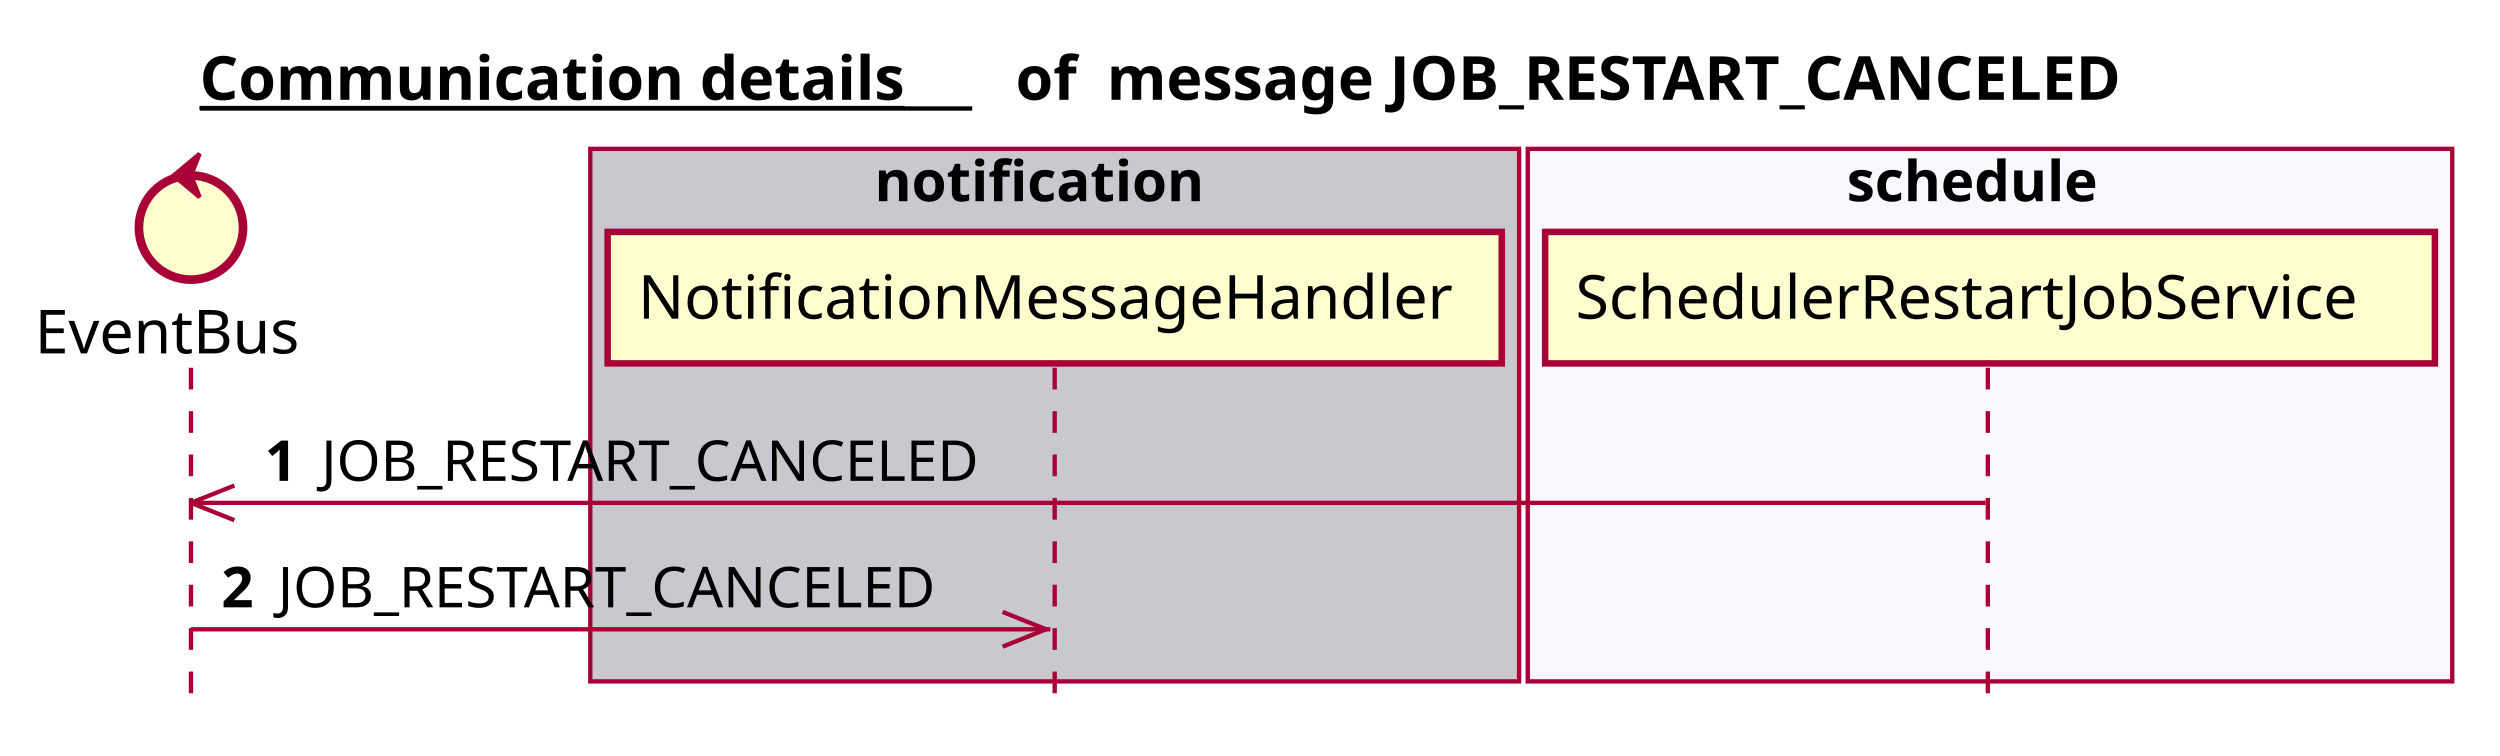
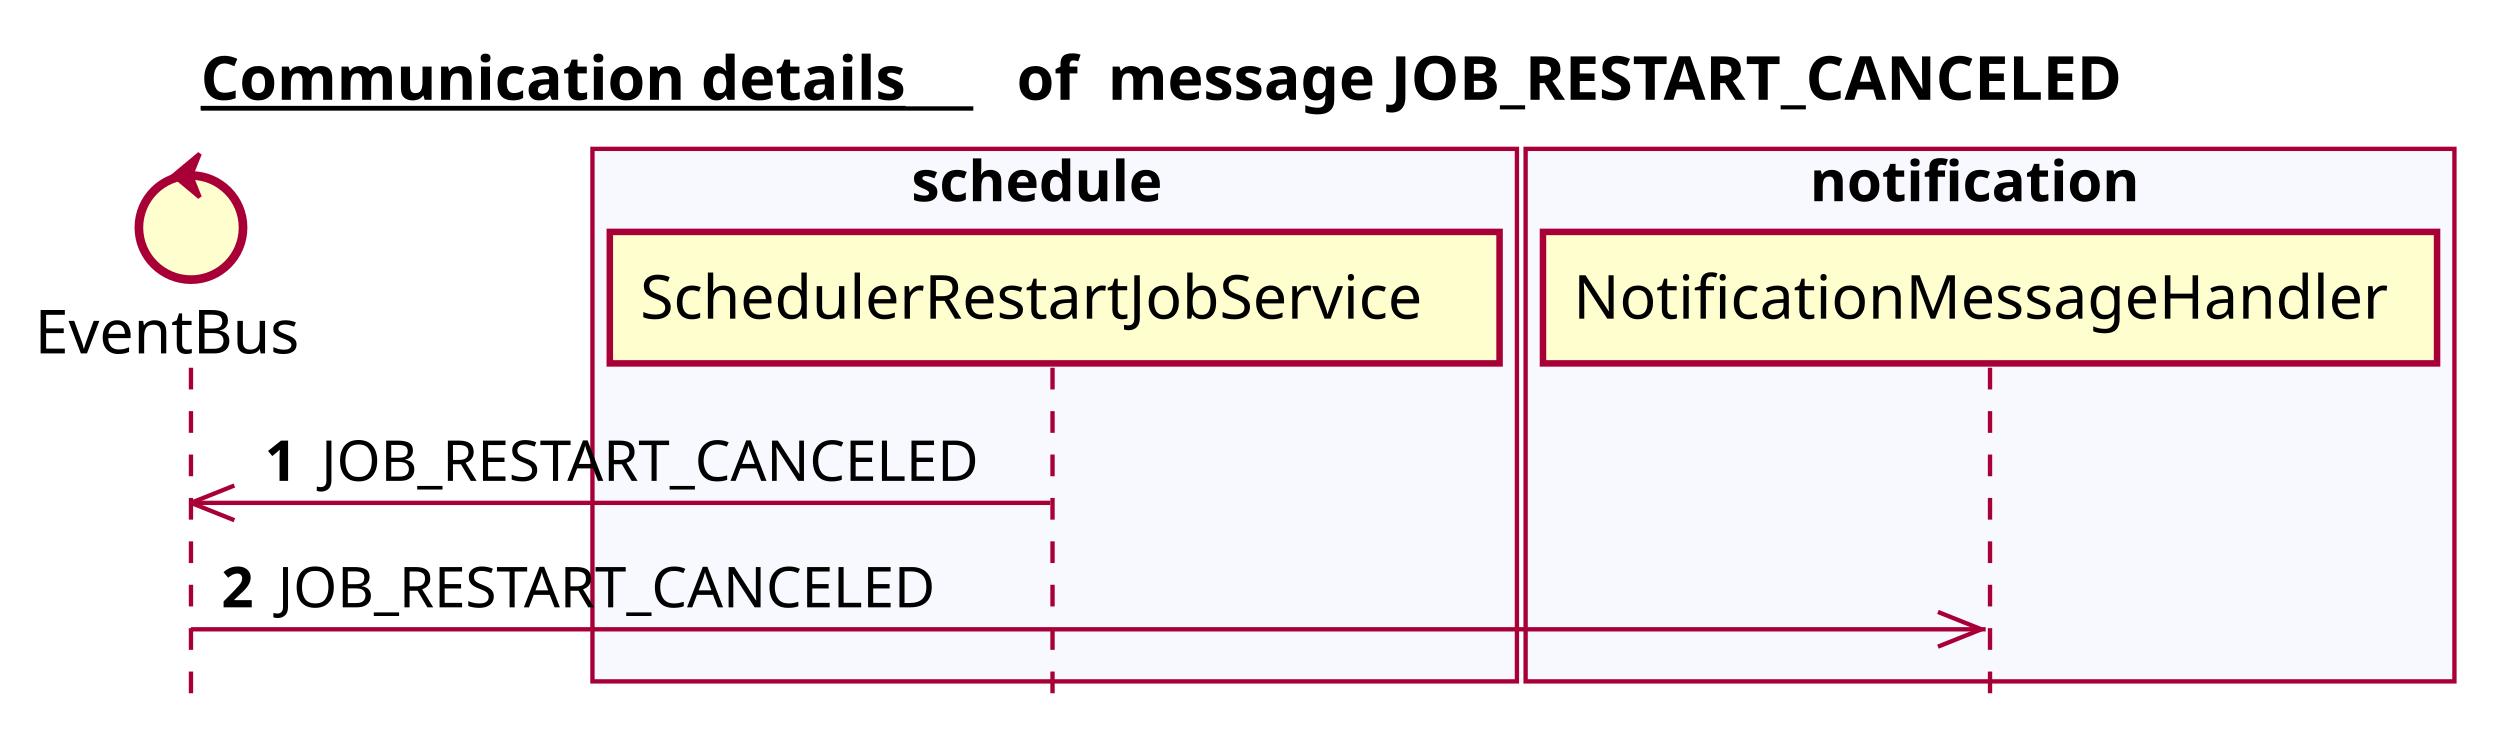
<svg xmlns="http://www.w3.org/2000/svg" contentScriptType="application/ecmascript" contentStyleType="text/css" height="174px" preserveAspectRatio="none" style="width:576px;height:174px;" version="1.1" viewBox="0 0 576 174" width="576px" zoomAndPan="magnify">
  <defs />
  <g>
-     <text fill="#000000" font-family="sans-serif" font-size="14" font-weight="bold" lengthAdjust="spacingAndGlyphs" text-decoration="underline" textLength="178" x="46" y="22.995">Communication details</text>
-     <line style="stroke: #000000; stroke-width: 1.0;" x1="46" x2="224" y1="24.995" y2="24.995" />
-     <text fill="#000000" font-family="sans-serif" font-size="14" font-weight="bold" lengthAdjust="spacingAndGlyphs" textLength="16" x="234" y="22.995">of</text>
-     <text fill="#000000" font-family="sans-serif" font-size="14" font-weight="bold" lengthAdjust="spacingAndGlyphs" textLength="268" x="255" y="22.995">message JOB_RESTART_CANCELED</text>
-     <rect fill="#C8C8CF" height="122.695" style="stroke: #A80036; stroke-width: 1.0;" width="214" x="136" y="34.297" />
-     <text fill="#000000" font-family="sans-serif" font-size="13" font-weight="bold" lengthAdjust="spacingAndGlyphs" textLength="83" x="201.5" y="46.364">notification</text>
-     <rect fill="#F8F8FF" height="122.695" style="stroke: #A80036; stroke-width: 1.0;" width="213" x="352" y="34.297" />
-     <text fill="#000000" font-family="sans-serif" font-size="13" font-weight="bold" lengthAdjust="spacingAndGlyphs" textLength="66" x="425.5" y="46.364">schedule</text>
+     <text fill="#000000" font-family="sans-serif" font-size="14" font-weight="bold" lengthAdjust="spacingAndGlyphs" text-decoration="underline" textLength="178" x="46.25" y="22.995">Communication details</text>
+     <line style="stroke: #000000; stroke-width: 1.0;" x1="46.25" x2="224.25" y1="24.995" y2="24.995" />
+     <text fill="#000000" font-family="sans-serif" font-size="14" font-weight="bold" lengthAdjust="spacingAndGlyphs" textLength="16" x="234.25" y="22.995">of</text>
+     <text fill="#000000" font-family="sans-serif" font-size="14" font-weight="bold" lengthAdjust="spacingAndGlyphs" textLength="268" x="255.25" y="22.995">message JOB_RESTART_CANCELED</text>
+     <rect fill="#F8F8FF" height="122.695" style="stroke: #A80036; stroke-width: 1.0;" width="213" x="136.5" y="34.297" />
+     <text fill="#000000" font-family="sans-serif" font-size="13" font-weight="bold" lengthAdjust="spacingAndGlyphs" textLength="66" x="210" y="46.364">schedule</text>
+     <rect fill="#F8F8FF" height="122.695" style="stroke: #A80036; stroke-width: 1.0;" width="214" x="351.5" y="34.297" />
+     <text fill="#000000" font-family="sans-serif" font-size="13" font-weight="bold" lengthAdjust="spacingAndGlyphs" textLength="83" x="417" y="46.364">notification</text>
    <line style="stroke: #A80036; stroke-width: 1.0; stroke-dasharray: 5.0,5.0;" x1="44" x2="44" y1="84.727" y2="162.992" />
-     <line style="stroke: #A80036; stroke-width: 1.0; stroke-dasharray: 5.0,5.0;" x1="243" x2="243" y1="84.727" y2="162.992" />
-     <line style="stroke: #A80036; stroke-width: 1.0; stroke-dasharray: 5.0,5.0;" x1="458" x2="458" y1="84.727" y2="162.992" />
+     <line style="stroke: #A80036; stroke-width: 1.0; stroke-dasharray: 5.0,5.0;" x1="242.5" x2="242.5" y1="84.727" y2="162.992" />
+     <line style="stroke: #A80036; stroke-width: 1.0; stroke-dasharray: 5.0,5.0;" x1="458.5" x2="458.5" y1="84.727" y2="162.992" />
    <text fill="#000000" font-family="sans-serif" font-size="14" lengthAdjust="spacingAndGlyphs" textLength="66" x="8" y="81.425">EventBus</text>
    <ellipse cx="44" cy="52.43" fill="#FEFECE" rx="12" ry="12" style="stroke: #A80036; stroke-width: 2.0;" />
    <polygon fill="#A80036" points="40,40.43,46,35.43,44,40.43,46,45.43,40,40.43" style="stroke: #A80036; stroke-width: 1.0;" />
-     <rect fill="#FEFECE" height="30.297" style="stroke: #A80036; stroke-width: 1.5;" width="206" x="140" y="53.43" />
-     <text fill="#000000" font-family="sans-serif" font-size="14" lengthAdjust="spacingAndGlyphs" textLength="192" x="147" y="73.425">NotificationMessageHandler</text>
-     <rect fill="#FEFECE" height="30.297" style="stroke: #A80036; stroke-width: 1.5;" width="205" x="356" y="53.43" />
-     <text fill="#000000" font-family="sans-serif" font-size="14" lengthAdjust="spacingAndGlyphs" textLength="191" x="363" y="73.425">SchedulerRestartJobService</text>
+     <rect fill="#FEFECE" height="30.297" style="stroke: #A80036; stroke-width: 1.5;" width="205" x="140.5" y="53.43" />
+     <text fill="#000000" font-family="sans-serif" font-size="14" lengthAdjust="spacingAndGlyphs" textLength="191" x="147.5" y="73.425">SchedulerRestartJobService</text>
+     <rect fill="#FEFECE" height="30.297" style="stroke: #A80036; stroke-width: 1.5;" width="206" x="355.5" y="53.43" />
+     <text fill="#000000" font-family="sans-serif" font-size="14" lengthAdjust="spacingAndGlyphs" textLength="192" x="362.5" y="73.425">NotificationMessageHandler</text>
    <line style="stroke: #A80036; stroke-width: 1.0;" x1="44" x2="54" y1="115.859" y2="111.859" />
    <line style="stroke: #A80036; stroke-width: 1.0;" x1="44" x2="54" y1="115.859" y2="119.859" />
-     <line style="stroke: #A80036; stroke-width: 1.0;" x1="44" x2="457.5" y1="115.859" y2="115.859" />
+     <line style="stroke: #A80036; stroke-width: 1.0;" x1="44" x2="242" y1="115.859" y2="115.859" />
    <text fill="#000000" font-family="sans-serif" font-size="13" font-weight="bold" lengthAdjust="spacingAndGlyphs" textLength="9" x="61" y="110.793">1</text>
    <text fill="#000000" font-family="sans-serif" font-size="13" lengthAdjust="spacingAndGlyphs" textLength="162" x="74" y="110.793">JOB_RESTART_CANCELED</text>
-     <line style="stroke: #A80036; stroke-width: 1.0;" x1="241" x2="231" y1="144.992" y2="140.992" />
-     <line style="stroke: #A80036; stroke-width: 1.0;" x1="241" x2="231" y1="144.992" y2="148.992" />
-     <line style="stroke: #A80036; stroke-width: 1.0;" x1="44" x2="242" y1="144.992" y2="144.992" />
+     <line style="stroke: #A80036; stroke-width: 1.0;" x1="456.5" x2="446.5" y1="144.992" y2="140.992" />
+     <line style="stroke: #A80036; stroke-width: 1.0;" x1="456.5" x2="446.5" y1="144.992" y2="148.992" />
+     <line style="stroke: #A80036; stroke-width: 1.0;" x1="44" x2="457.5" y1="144.992" y2="144.992" />
    <text fill="#000000" font-family="sans-serif" font-size="13" font-weight="bold" lengthAdjust="spacingAndGlyphs" textLength="9" x="51" y="139.926">2</text>
    <text fill="#000000" font-family="sans-serif" font-size="13" lengthAdjust="spacingAndGlyphs" textLength="162" x="64" y="139.926">JOB_RESTART_CANCELED</text>
  </g>
</svg>
